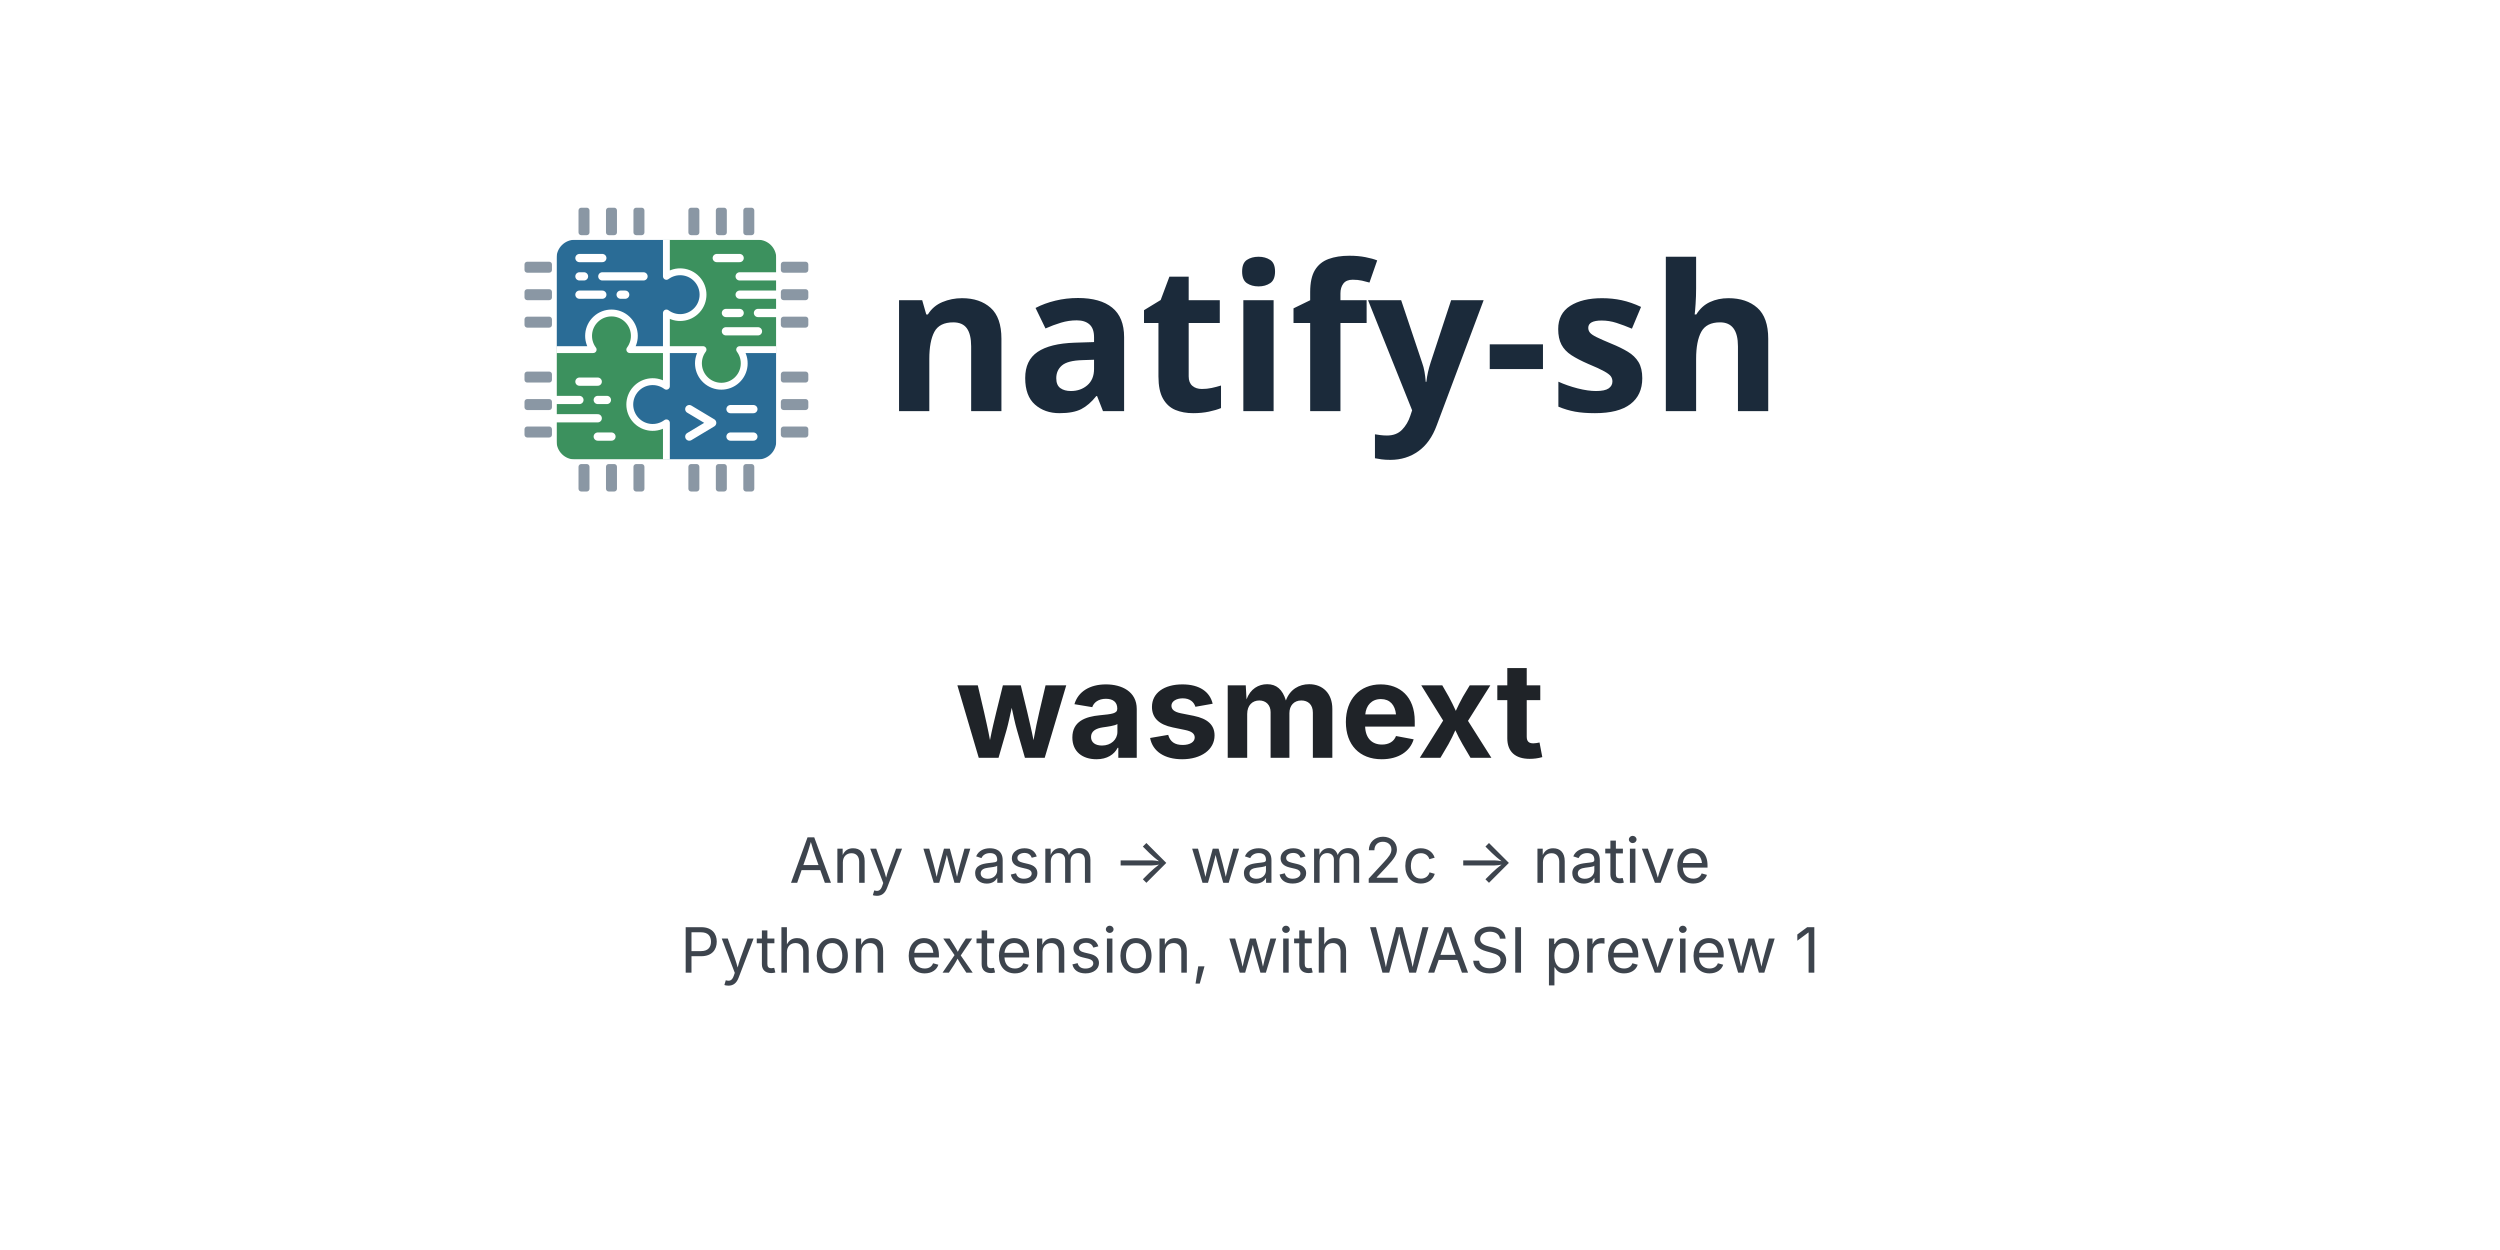
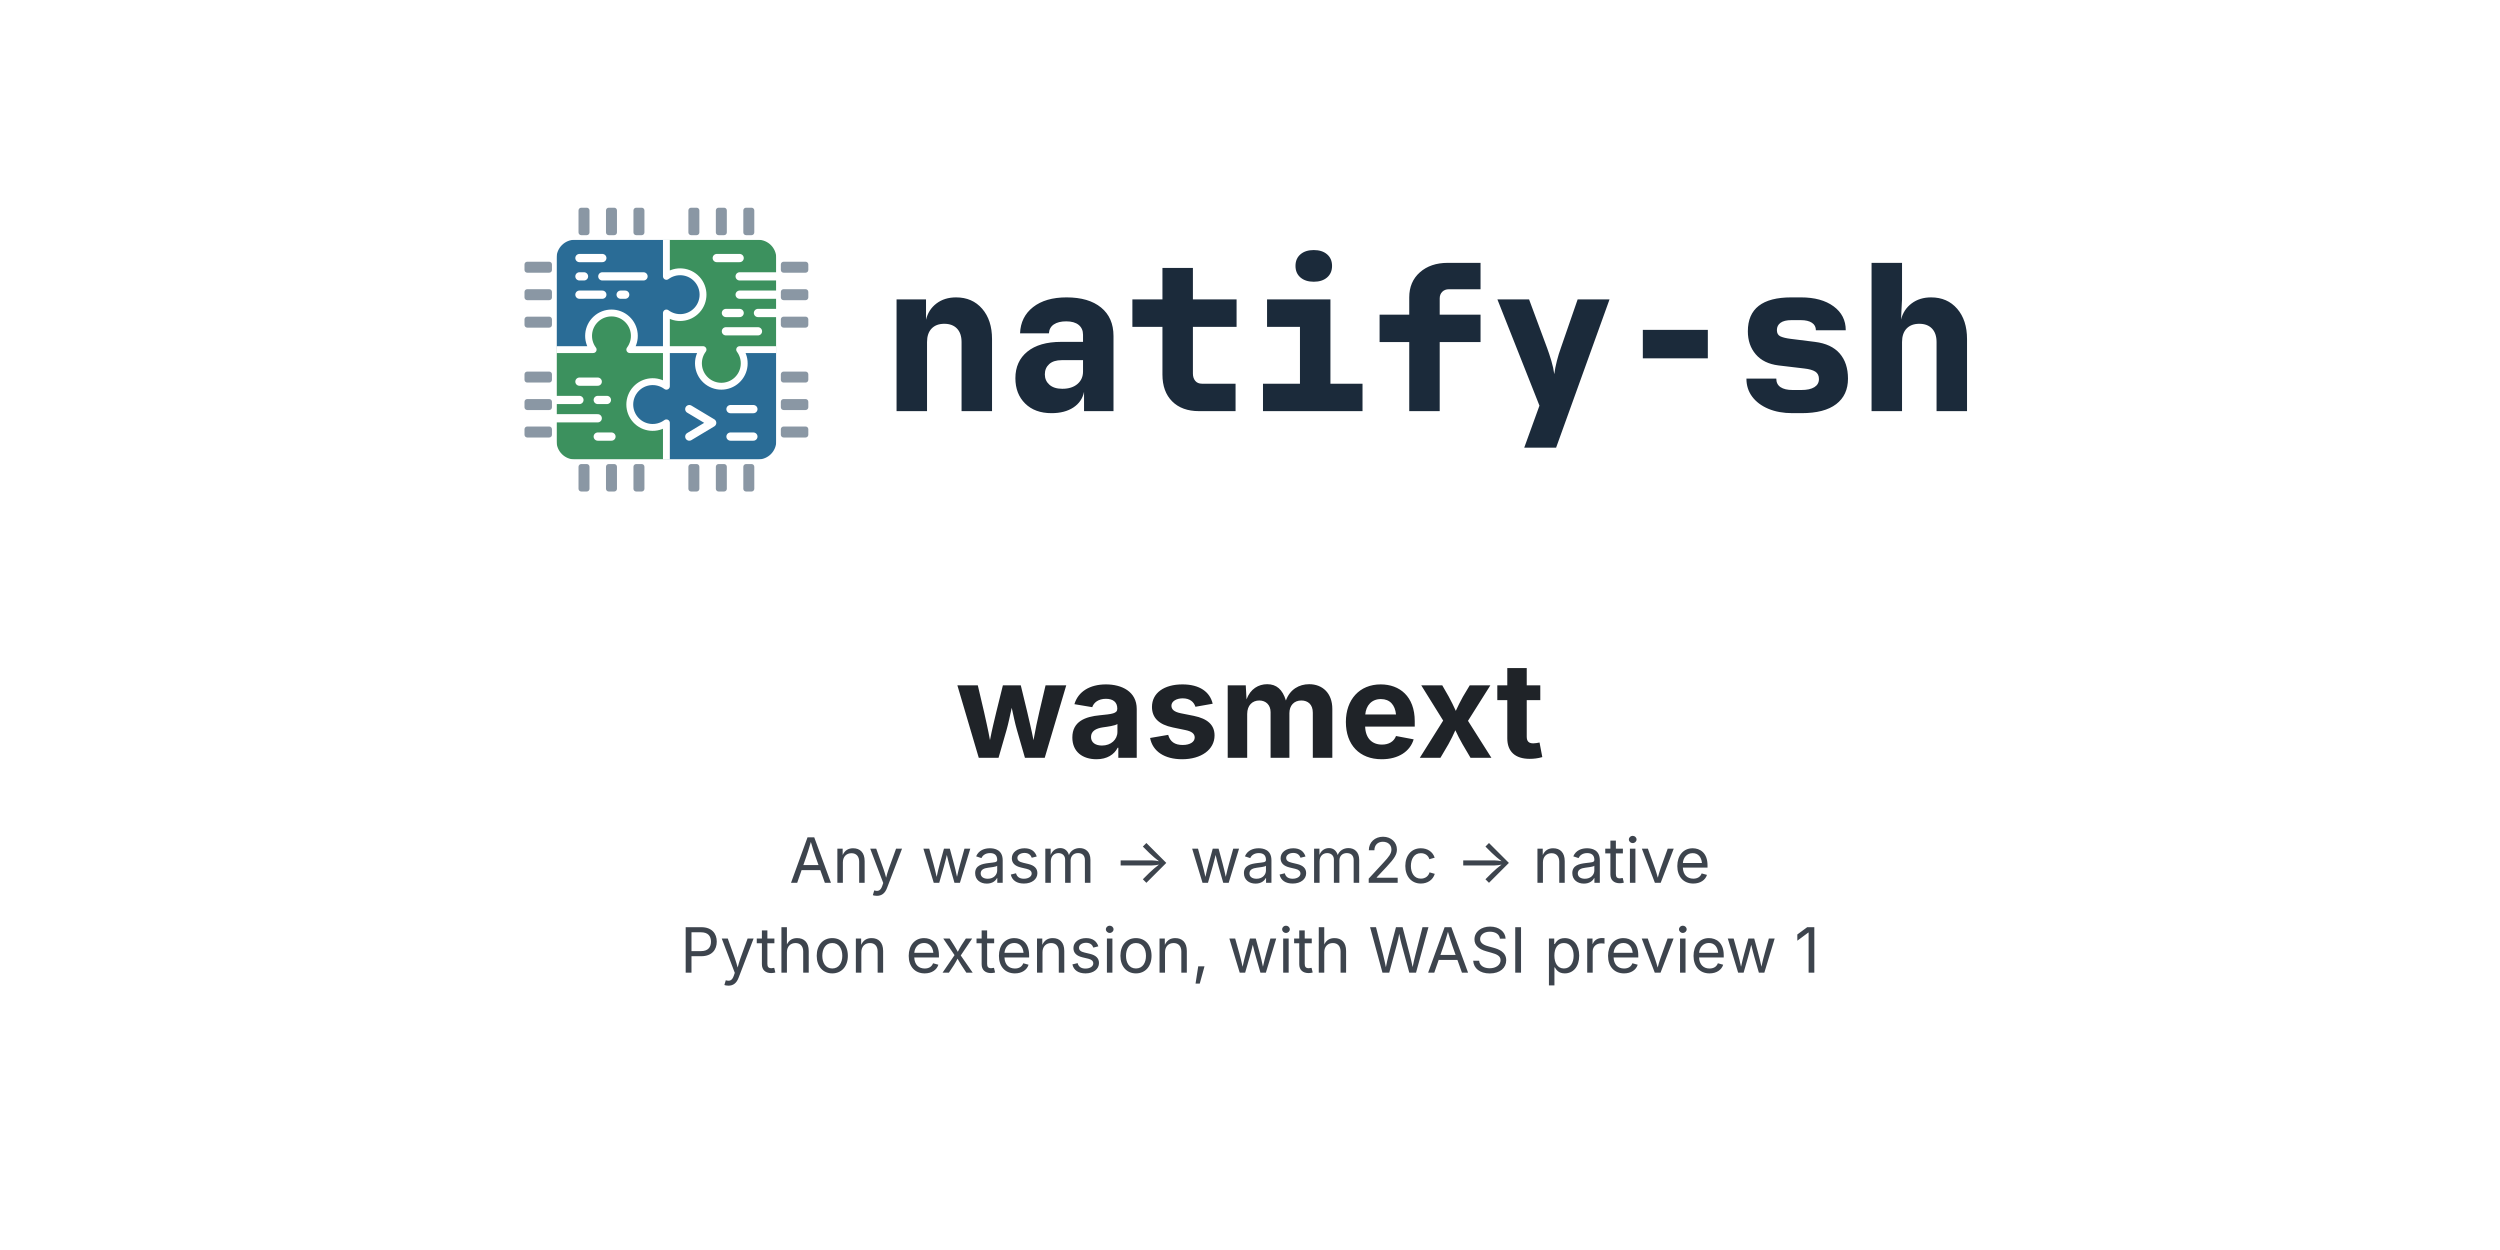
<svg xmlns="http://www.w3.org/2000/svg" width="1280" height="640" viewBox="0 0 1280 640">
  <rect width="1280" height="640" fill="#ffffff" />
  <svg x="266.2" y="104" width="150" height="150" viewBox="0 0 32 32">
    <g fill="#8a97a4">
      <rect x="6.4" y="0.5" width="1.2" height="3" rx="0.3" />
      <rect x="6.4" y="28.5" width="1.2" height="3" rx="0.3" />
      <rect x="0.5" y="6.4" width="3" height="1.2" rx="0.3" />
      <rect x="28.5" y="6.4" width="3" height="1.2" rx="0.3" />
      <rect x="9.4" y="0.5" width="1.2" height="3" rx="0.3" />
      <rect x="9.4" y="28.5" width="1.2" height="3" rx="0.3" />
      <rect x="0.5" y="9.4" width="3" height="1.2" rx="0.3" />
      <rect x="28.5" y="9.4" width="3" height="1.2" rx="0.3" />
      <rect x="12.4" y="0.5" width="1.2" height="3" rx="0.3" />
      <rect x="12.4" y="28.5" width="1.2" height="3" rx="0.3" />
      <rect x="0.5" y="12.4" width="3" height="1.2" rx="0.3" />
      <rect x="28.5" y="12.4" width="3" height="1.2" rx="0.3" />
      <rect x="18.4" y="0.5" width="1.2" height="3" rx="0.3" />
      <rect x="18.4" y="28.5" width="1.2" height="3" rx="0.3" />
      <rect x="0.5" y="18.4" width="3" height="1.2" rx="0.3" />
      <rect x="28.5" y="18.4" width="3" height="1.2" rx="0.3" />
      <rect x="21.4" y="0.5" width="1.2" height="3" rx="0.3" />
      <rect x="21.4" y="28.5" width="1.2" height="3" rx="0.3" />
      <rect x="0.5" y="21.4" width="3" height="1.2" rx="0.3" />
      <rect x="28.5" y="21.4" width="3" height="1.2" rx="0.3" />
      <rect x="24.4" y="0.5" width="1.2" height="3" rx="0.3" />
      <rect x="24.4" y="28.5" width="1.2" height="3" rx="0.3" />
      <rect x="0.5" y="24.4" width="3" height="1.2" rx="0.3" />
      <rect x="28.5" y="24.4" width="3" height="1.2" rx="0.3" />
    </g>
    <g transform="translate(4 4)">
      <mask id="natify-mcu-color-neck4-cut">
        <rect width="24" height="24" rx="2" fill="#fff" />
        <g fill="none" stroke="#000" stroke-width="0.75" stroke-linejoin="round">
          <path d="M12 0V4A2.5 2.5 0 1 1 12 8V12M24 12H20A2.5 2.5 0 1 1 16 12H12M12 24V20A2.5 2.5 0 1 1 12 16V12M0 12H4A2.5 2.5 0 1 1 8 12H12" />
          <path stroke-width="0.9" stroke-linecap="round" d="M2.5 2H5M2.5 4H3M5 4H9.5M2.5 6H5M7 6H7.5M17.5 2H20M20 4H24M20 6H24M18.5 8H20M22 8H24M18.5 10H22M2.5 15.5H4.5M0 17.5H2.5M4.5 17.5H5.5M0 19.5H4.5M4.5 21.5H6M14.5 18.5L17 20L14.5 21.5M19 18.5H21.5M19 21.5H21.5" />
        </g>
      </mask>
      <g mask="url(#natify-mcu-color-neck4-cut)">
        <rect width="12" height="12" fill="#2a6c96" />
        <rect x="12" width="12" height="12" fill="#3c915e" />
        <rect x="12" y="12" width="12" height="12" fill="#2a6c96" />
        <rect y="12" width="12" height="12" fill="#3c915e" />
        <circle cx="13.5" cy="6" r="2.5" fill="#2a6c96" />
        <circle cx="18" cy="13.5" r="2.5" fill="#3c915e" />
        <circle cx="10.5" cy="18" r="2.5" fill="#2a6c96" />
        <circle cx="6" cy="10.5" r="2.5" fill="#3c915e" />
      </g>
    </g>
  </svg>
-   <text x="452.2" y="210.5" font-family="JetBrains Mono" font-weight="800" font-size="104" fill="#1b2a3a">natify-sh</text>
-   <text x="640.0" y="388" text-anchor="middle" font-family="Inter" font-weight="700" font-size="68" fill="#1f2328">wasmext</text>
-   <text x="640.0" y="452" text-anchor="middle" font-family="Inter" font-size="32" fill="#3d444d">Any wasm → wasm2c → native</text>
-   <text x="640.0" y="498" text-anchor="middle" font-family="Inter" font-size="32" fill="#3d444d">Python extension, with WASI preview 1</text>
+   <path fill="#1b2a3a" d="M459.04 210.5V153.3H474.12V163.7Q475.36 158.5 479.47 155.38Q483.58 152.26 489.51 152.26Q497.83 152.26 502.87 158.08Q507.92 163.91 507.92 173.58V210.5H492.32V175.14Q492.32 170.67 489.98 168.22Q487.64 165.78 483.48 165.78Q479.32 165.78 476.98 168.22Q474.64 170.67 474.64 175.14V210.5ZM538.39 211.54Q529.86 211.54 524.87 206.6Q519.88 201.66 519.88 193.65Q519.88 185.02 526.01 180.03Q532.15 175.04 543.28 175.04H554.51V171.4Q554.51 168.17 552.27 166.35Q550.04 164.53 545.88 164.53Q541.92 164.53 539.58 166.09Q537.24 167.65 537.04 170.67H522.27Q522.58 162.24 528.92 157.25Q535.27 152.26 546.08 152.26Q557.42 152.26 563.76 157.46Q570.11 162.66 570.11 172.02V210.5H555.03V200.62Q553.99 205.72 549.57 208.63Q545.15 211.54 538.39 211.54ZM543.9 199.06Q548.79 199.06 551.65 196.62Q554.51 194.17 554.51 190.22V184.4H543.59Q539.43 184.4 537.19 186.42Q534.96 188.45 534.96 191.68Q534.96 194.9 537.3 196.98Q539.64 199.06 543.9 199.06ZM613.89 210.5Q605.16 210.5 600.16 205.51Q595.17 200.52 595.17 191.78V167.34H579.78V153.3H595.17V137.18H610.77V153.3H633.13V167.34H610.77V191.26Q610.77 193.55 611.97 195Q613.16 196.46 615.45 196.46H632.61V210.5ZM646.65 210.5V196.46H665.58V167.34H648.73V153.3H681.18V196.46H697.61V210.5ZM672.65 144.25Q668.39 144.25 665.84 142.07Q663.29 139.88 663.29 136.14Q663.29 132.4 665.84 130.21Q668.39 128.03 672.65 128.03Q676.92 128.03 679.46 130.21Q682.01 132.4 682.01 136.14Q682.01 139.88 679.46 142.07Q676.92 144.25 672.65 144.25ZM721.53 210.5V175.14H706.35V161.1H721.53V152.26Q721.53 144.25 726.99 139.42Q732.45 134.58 741.29 134.58H758.04V148.1H741.81Q739.73 148.1 738.43 149.4Q737.13 150.7 737.13 152.78V161.1H758.04V175.14H737.13V210.5ZM780.4 229.22 788.2 207.69 766.67 153.3H782.89L792.15 178.26Q793.19 181.07 794.28 184.71Q795.37 188.35 795.79 191.57Q796.2 188.35 797.14 184.71Q798.08 181.07 799.12 178.26L807.75 153.3H824.08L796.72 229.22ZM841.13 183.46V168.9H874.41V183.46ZM917.78 211.54Q910.71 211.54 905.4 209.3Q900.1 207.07 897.14 203.12Q894.17 199.16 894.17 193.86H909.46Q909.46 196.77 911.64 198.23Q913.83 199.68 917.78 199.68H922.36Q926.62 199.68 928.96 198.23Q931.3 196.77 931.3 194.07Q931.3 191.47 929.43 190.27Q927.56 189.08 923.71 188.66L910.6 187.1Q903.01 186.16 898.96 181.43Q894.9 176.7 894.9 169.63Q894.9 152.26 917.16 152.26H922.04Q932.55 152.26 938.79 156.84Q945.03 161.41 945.03 169.11H929.74Q929.74 166.61 927.71 165.26Q925.68 163.91 922.04 163.91H917.16Q913.52 163.91 911.64 165.26Q909.77 166.61 909.77 169Q909.77 171.4 911.59 172.23Q913.41 173.06 916.74 173.48L929.22 175.04Q937.64 176.08 941.91 180.96Q946.17 185.85 946.17 193.86Q946.17 202.28 940.14 206.91Q934.11 211.54 922.36 211.54ZM958.24 210.5V134.58H973.84V153.3L973.32 163.6Q974.67 158.4 978.78 155.33Q982.88 152.26 988.71 152.26Q997.03 152.26 1002.07 158.08Q1007.12 163.91 1007.12 173.58V210.5H991.52V175.14Q991.52 170.67 989.18 168.22Q986.84 165.78 982.68 165.78Q978.52 165.78 976.18 168.22Q973.84 170.67 973.84 175.14V210.5Z" />
+   <path fill="#1f2328" d="M501.13 388H511.25L515.37 373.69C516.27 370.57 517.13 366.32 518 362.4C518.86 366.29 519.72 370.54 520.65 373.69L524.77 388H534.9L545.92 350.88H535.33L532.11 364.59C531.14 368.81 530.11 373.49 529.15 378.97C528.09 373.46 526.89 368.78 525.96 364.59L522.64 350.88H513.48L510.09 364.59C509.1 368.81 507.9 373.52 506.87 378.94C505.88 373.42 504.75 368.74 503.85 364.59L500.63 350.88H490.17ZM561.39 388.73C566.87 388.73 570.46 386.31 572.25 382.85H572.58V388H582.01V363C582.01 354 574.24 350.41 566.27 350.41C557.97 350.41 552 354.1 550.1 360.54L559.23 362.07C560.03 359.68 562.39 357.79 566.24 357.79C569.96 357.79 572.05 359.58 572.05 362.73V362.9C572.05 365.32 569.43 365.59 563.05 366.22C555.75 366.92 549.04 369.31 549.04 377.61C549.04 384.95 554.32 388.73 561.39 388.73ZM564.21 381.72C560.93 381.72 558.6 380.23 558.6 377.34C558.6 374.35 561.06 372.93 564.75 372.39C566.94 372.1 570.89 371.56 572.12 370.7V374.72C572.12 378.64 568.86 381.72 564.21 381.72ZM605.25 388.73C614.98 388.73 621.85 383.85 621.85 376.54C621.85 371.27 618.4 367.98 611.23 366.52L604.56 365.19C601.04 364.46 599.77 363.16 599.77 361.3C599.77 359.08 602.3 357.55 605.55 357.55C609.17 357.55 611.26 359.35 612.06 361.87L620.89 360.31C619.5 354.27 614.22 350.41 605.42 350.41C596.02 350.41 589.81 354.8 589.81 361.94C589.81 367.48 593.33 371 600.5 372.46L606.91 373.79C610.17 374.45 611.69 375.65 611.69 377.61C611.69 379.83 609.34 381.43 605.55 381.43C601.47 381.43 599.08 379.73 598.11 376.25L588.85 377.84C590.15 384.75 596.29 388.73 605.25 388.73ZM628.59 388H638.56V365.55C638.56 361.11 641.25 358.65 644.76 358.65C648.15 358.65 650.54 360.97 650.54 364.59V388H660.17V365.16C660.17 361.27 662.5 358.65 666.28 358.65C669.63 358.65 672.16 360.67 672.16 364.86V388H682.15V362.96C682.15 354.9 677.1 350.31 670.3 350.31C665.18 350.31 660.47 352.94 658.38 358.65C656.65 353 653.56 350.31 648.82 350.31C644.37 350.31 640.22 352.67 638.22 358.08L637.83 350.88H628.59ZM707.42 388.73C716.05 388.73 721.96 384.71 723.79 378.54L714.76 376.84C713.69 379.7 711.07 381.23 707.58 381.23C702.57 381.23 699.18 378.11 698.95 372.03H724.35V369.24C724.35 356.56 716.62 350.41 706.92 350.41C696.06 350.41 689.09 358.18 689.09 369.64C689.09 381.36 696.06 388.73 707.42 388.73ZM699.02 365.79C699.42 361.21 702.27 357.92 707.02 357.92C711.64 357.92 714.26 360.94 714.76 365.79ZM726.94 388H737.5L741.62 380.99C742.98 378.6 744.08 376.21 745.14 373.89C746.23 376.21 747.4 378.6 748.79 380.99L752.91 388H763.6L751.61 369.07L763.07 350.88H752.51L749.02 356.72C747.63 359.18 746.47 361.6 745.37 363.96C744.27 361.6 743.15 359.18 741.78 356.72L738.43 350.88H727.67L738.9 368.94ZM788.63 350.88H781.69V342.05H771.73V350.88H766.62V358.48H771.73V378.01C771.73 384.81 775.78 388.53 783.22 388.53C785.21 388.53 787.44 388.3 789.66 387.63L788.24 380.16C787.5 380.36 785.84 380.6 785.08 380.6C782.66 380.6 781.69 379.5 781.69 377.14V358.48H788.63Z" />
+   <path fill="#3d444d" d="M405 452H408.16L410.41 445.5H420L422.33 452H425.45L416.89 428.72H413.45ZM411.31 442.91 412.95 438.19C413.45 436.75 414.17 434.53 415.16 431.09C416.14 434.47 416.83 436.62 417.39 438.19L419.08 442.91ZM431.55 441.53C431.55 438.55 433.44 436.84 435.95 436.84C438.39 436.84 439.89 438.45 439.89 441.14V452H442.7V440.91C442.7 436.48 440.33 434.31 436.8 434.31C434.45 434.31 432.58 435.3 431.45 437.77L431.44 434.53H428.73V452H431.55ZM446.89 458.33C447.19 458.47 447.95 458.66 448.95 458.66C451.42 458.66 453.11 457.39 454.17 454.61L461.84 434.53H458.78L455.03 444.89C454.48 446.41 454.08 447.92 453.69 449.38C453.28 447.92 452.89 446.42 452.34 444.89L448.62 434.53H445.55L452.22 452.09L451.72 453.55C450.86 456.05 449.62 456.42 447.91 455.97L447.61 455.89ZM478.08 452H480.88L483.14 444.09C483.7 442.14 484.25 439.95 484.78 437.73C485.31 439.97 485.84 442.09 486.42 444.09L488.69 452H491.48L496.78 434.53H493.8L491.67 442.16C491.14 444.06 490.56 446.27 489.98 448.94C489.44 446.23 488.88 444.02 488.38 442.16L486.31 434.53H483.31L481.22 442.16C480.69 444.09 480.12 446.33 479.56 448.98C478.98 446.2 478.39 443.98 477.89 442.16L475.77 434.53H472.78ZM505.23 452.41C508.19 452.41 509.83 450.86 510.42 449.62H510.61V452H513.38V440.48C513.38 435.03 509.17 434.31 506.83 434.31C504.12 434.31 501.12 435.28 499.78 438.45L502.48 439.34C503.03 438.12 504.39 436.78 506.91 436.78C509.33 436.78 510.56 438.03 510.56 440.2V440.3C510.56 441.59 509.19 441.5 506.08 441.89C502.84 442.3 499.28 443.03 499.28 447.03C499.28 450.47 501.92 452.41 505.23 452.41ZM505.72 449.92C503.62 449.92 502.11 448.98 502.11 447.17C502.11 445.19 503.91 444.53 505.95 444.27C507.03 444.12 510.09 443.81 510.56 443.27V445.69C510.56 447.83 508.83 449.92 505.72 449.92ZM524.25 452.38C528.34 452.38 531.14 450.14 531.14 447.08C531.14 444.69 529.66 443.11 526.48 442.36L523.84 441.73C521.8 441.25 520.91 440.53 520.91 439.23C520.91 437.78 522.47 436.7 524.55 436.7C526.8 436.7 527.78 437.92 528.27 439.17L530.81 438.52C530.02 436.06 528.12 434.31 524.53 434.31C520.81 434.31 518.06 436.41 518.06 439.41C518.06 441.86 519.58 443.42 522.75 444.17L525.66 444.86C527.38 445.27 528.22 446.06 528.22 447.27C528.22 448.7 526.66 449.91 524.22 449.91C522.12 449.91 520.7 449.05 520.2 447.12L517.53 447.77C518.16 450.78 520.66 452.38 524.25 452.38ZM535.2 452H538.02V441C538.02 438.22 539.88 436.78 541.92 436.78C543.89 436.78 545.34 438.08 545.34 440.02V452H548.16V440.59C548.16 438.39 549.59 436.78 551.95 436.78C553.83 436.78 555.47 437.78 555.47 440.3V452H558.3V440.22C558.3 436.17 555.83 434.22 552.8 434.22C550.27 434.22 548.12 435.58 547.3 437.78C546.67 435.62 545.14 434.22 542.84 434.22C540.78 434.22 538.81 435.38 537.95 437.73L537.94 434.53H535.2ZM586.95 452 597.14 441.81 586.95 431.62 585.14 433.44 588.44 436.72C589.81 438.09 591.83 439.75 593.39 440.95C592.2 440.72 591 440.52 589.8 440.52H573.77V443.11H589.8C591 443.11 592.2 442.91 593.39 442.67C591.83 443.88 589.81 445.53 588.44 446.91L585.14 450.19ZM615.69 452H618.48L620.75 444.09C621.31 442.14 621.86 439.95 622.39 437.73C622.92 439.97 623.45 442.09 624.03 444.09L626.3 452H629.09L634.39 434.53H631.41L629.28 442.16C628.75 444.06 628.17 446.27 627.59 448.94C627.05 446.23 626.48 444.02 625.98 442.16L623.92 434.53H620.92L618.83 442.16C618.3 444.09 617.73 446.33 617.17 448.98C616.59 446.2 616 443.98 615.5 442.16L613.38 434.53H610.39ZM642.84 452.41C645.8 452.41 647.44 450.86 648.03 449.62H648.22V452H650.98V440.48C650.98 435.03 646.78 434.31 644.44 434.31C641.73 434.31 638.73 435.28 637.39 438.45L640.09 439.34C640.64 438.12 642 436.78 644.52 436.78C646.94 436.78 648.17 438.03 648.17 440.2V440.3C648.17 441.59 646.8 441.5 643.69 441.89C640.45 442.3 636.89 443.03 636.89 447.03C636.89 450.47 639.53 452.41 642.84 452.41ZM643.33 449.92C641.23 449.92 639.72 448.98 639.72 447.17C639.72 445.19 641.52 444.53 643.56 444.27C644.64 444.12 647.7 443.81 648.17 443.27V445.69C648.17 447.83 646.44 449.92 643.33 449.92ZM661.86 452.38C665.95 452.38 668.75 450.14 668.75 447.08C668.75 444.69 667.27 443.11 664.09 442.36L661.45 441.73C659.41 441.25 658.52 440.53 658.52 439.23C658.52 437.78 660.08 436.7 662.16 436.7C664.41 436.7 665.39 437.92 665.88 439.17L668.42 438.52C667.62 436.06 665.73 434.31 662.14 434.31C658.42 434.31 655.67 436.41 655.67 439.41C655.67 441.86 657.19 443.42 660.36 444.17L663.27 444.86C664.98 445.27 665.83 446.06 665.83 447.27C665.83 448.7 664.27 449.91 661.83 449.91C659.73 449.91 658.31 449.05 657.81 447.12L655.14 447.77C655.77 450.78 658.27 452.38 661.86 452.38ZM672.81 452H675.62V441C675.62 438.22 677.48 436.78 679.53 436.78C681.5 436.78 682.95 438.08 682.95 440.02V452H685.77V440.59C685.77 438.39 687.2 436.78 689.56 436.78C691.44 436.78 693.08 437.78 693.08 440.3V452H695.91V440.22C695.91 436.17 693.44 434.22 690.41 434.22C687.88 434.22 685.73 435.58 684.91 437.78C684.28 435.62 682.75 434.22 680.45 434.22C678.39 434.22 676.42 435.38 675.56 437.73L675.55 434.53H672.81ZM700.78 452H715.61V449.39H704.88V449.2L709.97 443.78C714.08 439.41 715.22 437.42 715.22 434.91C715.22 431.27 712.27 428.41 708.11 428.41C703.97 428.41 700.84 431.2 700.84 435.33H703.69C703.69 432.7 705.38 430.98 708.03 430.98C710.52 430.98 712.41 432.5 712.41 434.94C712.41 437.08 711.09 438.67 708.52 441.47L700.78 449.86ZM727.47 452.38C730.89 452.38 733.67 450.52 734.61 447.41L731.92 446.64C731.41 448.53 729.81 449.86 727.47 449.86C723.98 449.86 722.38 446.81 722.38 443.38C722.38 439.89 723.98 436.83 727.47 436.83C729.77 436.83 731.33 438.11 731.84 439.91L734.55 439.14C733.59 436.09 730.84 434.31 727.47 434.31C722.72 434.31 719.52 437.91 719.52 443.38C719.52 448.77 722.72 452.38 727.47 452.38ZM762.36 452 772.55 441.81 762.36 431.62 760.55 433.44 763.84 436.72C765.22 438.09 767.23 439.75 768.8 440.95C767.61 440.72 766.41 440.52 765.2 440.52H749.17V443.11H765.2C766.41 443.11 767.61 442.91 768.8 442.67C767.23 443.88 765.22 445.53 763.84 446.91L760.55 450.19ZM789.98 441.53C789.98 438.55 791.88 436.84 794.39 436.84C796.83 436.84 798.33 438.45 798.33 441.14V452H801.14V440.91C801.14 436.48 798.77 434.31 795.23 434.31C792.89 434.31 791.02 435.3 789.89 437.77L789.88 434.53H787.17V452H789.98ZM810.97 452.41C813.92 452.41 815.56 450.86 816.16 449.62H816.34V452H819.11V440.48C819.11 435.03 814.91 434.31 812.56 434.31C809.86 434.31 806.86 435.28 805.52 438.45L808.22 439.34C808.77 438.12 810.12 436.78 812.64 436.78C815.06 436.78 816.3 438.03 816.3 440.2V440.3C816.3 441.59 814.92 441.5 811.81 441.89C808.58 442.3 805.02 443.03 805.02 447.03C805.02 450.47 807.66 452.41 810.97 452.41ZM811.45 449.92C809.36 449.92 807.84 448.98 807.84 447.17C807.84 445.19 809.64 444.53 811.69 444.27C812.77 444.12 815.83 443.81 816.3 443.27V445.69C816.3 447.83 814.56 449.92 811.45 449.92ZM830.92 434.53H827.33V430.38H824.52V434.53H821.89V436.94H824.52V447.69C824.52 450.55 826.3 452.22 829.31 452.22C830.03 452.22 830.83 452.11 831.41 451.91L830.83 449.53C830.36 449.62 829.75 449.72 829.39 449.72C827.91 449.72 827.33 449.03 827.33 447.47V436.94H830.92ZM834.52 452H837.33V434.53H834.52ZM835.94 431.67C837.02 431.67 837.91 430.84 837.91 429.81C837.91 428.78 837.02 427.95 835.94 427.95C834.88 427.95 833.98 428.78 833.98 429.81C833.98 430.84 834.88 431.67 835.94 431.67ZM847.31 452H850.27L856.94 434.53H853.86L850.14 444.89C849.59 446.41 849.19 447.94 848.8 449.39C848.39 447.94 847.98 446.41 847.44 444.89L843.72 434.53H840.64ZM866.97 452.38C870.55 452.38 873.16 450.58 873.97 447.94L871.25 447.19C870.59 448.97 869.05 449.88 866.98 449.88C863.89 449.88 861.77 447.88 861.62 444.22H874.25V443.05C874.25 436.59 870.34 434.31 866.64 434.31C861.88 434.31 858.78 438.05 858.78 443.41C858.78 448.78 861.91 452.38 866.97 452.38ZM861.64 441.84C861.81 439.17 863.64 436.81 866.64 436.81C869.52 436.81 871.12 438.88 871.39 441.84Z" />
+   <path fill="#3d444d" d="M351.07 498H354.04V489.58H359.05C364.48 489.58 366.98 486.28 366.98 482.12C366.98 477.98 364.48 474.72 359.04 474.72H351.07ZM354.04 486.97V477.33H358.88C362.6 477.33 364.02 479.38 364.02 482.12C364.02 484.89 362.6 486.97 358.91 486.97ZM370.88 504.33C371.18 504.47 371.95 504.66 372.95 504.66C375.41 504.66 377.1 503.39 378.16 500.61L385.84 480.53H382.77L379.02 490.89C378.48 492.41 378.07 493.92 377.68 495.38C377.27 493.92 376.88 492.42 376.34 490.89L372.62 480.53H369.54L376.21 498.09L375.71 499.55C374.85 502.05 373.62 502.42 371.9 501.97L371.6 501.89ZM396.49 480.53H392.9V476.38H390.09V480.53H387.46V482.94H390.09V493.69C390.09 496.55 391.87 498.22 394.88 498.22C395.6 498.22 396.4 498.11 396.98 497.91L396.4 495.53C395.93 495.62 395.32 495.72 394.96 495.72C393.48 495.72 392.9 495.03 392.9 493.47V482.94H396.49ZM402.9 487.53C402.9 484.55 404.79 482.84 407.3 482.84C409.74 482.84 411.24 484.45 411.24 487.14V498H414.07V486.91C414.07 482.48 411.68 480.31 408.15 480.31C405.87 480.31 404.04 481.23 402.9 483.56V474.72H400.09V498H402.9ZM426.12 498.38C430.88 498.38 434.1 494.77 434.1 489.38C434.1 483.91 430.88 480.31 426.12 480.31C421.37 480.31 418.16 483.91 418.16 489.38C418.16 494.77 421.37 498.38 426.12 498.38ZM426.12 495.86C422.63 495.86 421.02 492.81 421.02 489.38C421.02 485.89 422.63 482.83 426.12 482.83C429.65 482.83 431.26 485.91 431.26 489.38C431.26 492.81 429.65 495.86 426.12 495.86ZM441.01 487.53C441.01 484.55 442.9 482.84 445.41 482.84C447.85 482.84 449.35 484.45 449.35 487.14V498H452.16V486.91C452.16 482.48 449.79 480.31 446.26 480.31C443.91 480.31 442.04 481.3 440.91 483.77L440.9 480.53H438.2V498H441.01ZM473.45 498.38C477.02 498.38 479.63 496.58 480.45 493.94L477.73 493.19C477.07 494.97 475.52 495.88 473.46 495.88C470.37 495.88 468.24 493.88 468.1 490.22H480.73V489.05C480.73 482.59 476.82 480.31 473.12 480.31C468.35 480.31 465.26 484.05 465.26 489.41C465.26 494.78 468.38 498.38 473.45 498.38ZM468.12 487.84C468.29 485.17 470.12 482.81 473.12 482.81C475.99 482.81 477.6 484.88 477.87 487.84ZM482.59 498H485.84L488.43 494.08C489.21 492.89 489.74 491.83 490.27 490.84C490.85 491.83 491.43 492.89 492.2 494.08L494.76 498H498.02L491.9 489.19L497.74 480.53H494.52L492.3 483.92C491.49 485.16 490.96 486.28 490.4 487.33C489.79 486.28 489.2 485.16 488.4 483.92L486.23 480.53H482.95L488.73 489.03ZM509.01 480.53H505.41V476.38H502.6V480.53H499.98V482.94H502.6V493.69C502.6 496.55 504.38 498.22 507.4 498.22C508.12 498.22 508.91 498.11 509.49 497.91L508.91 495.53C508.45 495.62 507.84 495.72 507.48 495.72C505.99 495.72 505.41 495.03 505.41 493.47V482.94H509.01ZM519.63 498.38C523.21 498.38 525.82 496.58 526.63 493.94L523.91 493.19C523.26 494.97 521.71 495.88 519.65 495.88C516.55 495.88 514.43 493.88 514.29 490.22H526.91V489.05C526.91 482.59 523.01 480.31 519.3 480.31C514.54 480.31 511.45 484.05 511.45 489.41C511.45 494.78 514.57 498.38 519.63 498.38ZM514.3 487.84C514.48 485.17 516.3 482.81 519.3 482.81C522.18 482.81 523.79 484.88 524.05 487.84ZM533.76 487.53C533.76 484.55 535.65 482.84 538.16 482.84C540.6 482.84 542.1 484.45 542.1 487.14V498H544.91V486.91C544.91 482.48 542.54 480.31 539.01 480.31C536.66 480.31 534.79 481.3 533.66 483.77L533.65 480.53H530.95V498H533.76ZM555.79 498.38C559.88 498.38 562.68 496.14 562.68 493.08C562.68 490.69 561.2 489.11 558.02 488.36L555.38 487.73C553.34 487.25 552.45 486.53 552.45 485.23C552.45 483.78 554.01 482.7 556.09 482.7C558.34 482.7 559.32 483.92 559.8 485.17L562.35 484.52C561.55 482.06 559.66 480.31 556.07 480.31C552.35 480.31 549.6 482.41 549.6 485.41C549.6 487.86 551.12 489.42 554.29 490.17L557.2 490.86C558.91 491.27 559.76 492.06 559.76 493.27C559.76 494.7 558.2 495.91 555.76 495.91C553.66 495.91 552.24 495.05 551.74 493.12L549.07 493.77C549.7 496.78 552.2 498.38 555.79 498.38ZM566.74 498H569.55V480.53H566.74ZM568.16 477.67C569.24 477.67 570.13 476.84 570.13 475.81C570.13 474.78 569.24 473.95 568.16 473.95C567.1 473.95 566.21 474.78 566.21 475.81C566.21 476.84 567.1 477.67 568.16 477.67ZM581.6 498.38C586.37 498.38 589.59 494.77 589.59 489.38C589.59 483.91 586.37 480.31 581.6 480.31C576.85 480.31 573.65 483.91 573.65 489.38C573.65 494.77 576.85 498.38 581.6 498.38ZM581.6 495.86C578.12 495.86 576.51 492.81 576.51 489.38C576.51 485.89 578.12 482.83 581.6 482.83C585.13 482.83 586.74 485.91 586.74 489.38C586.74 492.81 585.13 495.86 581.6 495.86ZM596.49 487.53C596.49 484.55 598.38 482.84 600.9 482.84C603.34 482.84 604.84 484.45 604.84 487.14V498H607.65V486.91C607.65 482.48 605.27 480.31 601.74 480.31C599.4 480.31 597.52 481.3 596.4 483.77L596.38 480.53H593.68V498H596.49ZM612.12 503.61H614.27L616.71 494.75H613.49ZM634.73 498H637.52L639.79 490.09C640.35 488.14 640.9 485.95 641.43 483.73C641.96 485.97 642.49 488.09 643.07 490.09L645.34 498H648.13L653.43 480.53H650.45L648.32 488.16C647.79 490.06 647.21 492.27 646.63 494.94C646.09 492.23 645.52 490.02 645.02 488.16L642.96 480.53H639.96L637.87 488.16C637.34 490.09 636.77 492.33 636.21 494.98C635.63 492.2 635.04 489.98 634.54 488.16L632.41 480.53H629.43ZM656.99 498H659.8V480.53H656.99ZM658.41 477.67C659.49 477.67 660.38 476.84 660.38 475.81C660.38 474.78 659.49 473.95 658.41 473.95C657.35 473.95 656.46 474.78 656.46 475.81C656.46 476.84 657.35 477.67 658.41 477.67ZM671.62 480.53H668.02V476.38H665.21V480.53H662.59V482.94H665.21V493.69C665.21 496.55 666.99 498.22 670.01 498.22C670.73 498.22 671.52 498.11 672.1 497.91L671.52 495.53C671.05 495.62 670.45 495.72 670.09 495.72C668.6 495.72 668.02 495.03 668.02 493.47V482.94H671.62ZM678.02 487.53C678.02 484.55 679.91 482.84 682.43 482.84C684.87 482.84 686.37 484.45 686.37 487.14V498H689.2V486.91C689.2 482.48 686.8 480.31 683.27 480.31C680.99 480.31 679.16 481.23 678.02 483.56V474.72H675.21V498H678.02ZM707.82 498H711.29L715.27 483.25C715.73 481.56 716.07 479.98 716.41 478.08C716.77 480.12 717.15 481.77 717.55 483.25L721.55 498H725.01L731.38 474.72H728.32L724.65 489C724.15 490.97 723.68 492.98 723.27 495.14C722.84 492.98 722.37 490.97 721.85 489L718.12 474.72H714.74L710.98 489C710.45 491 709.99 493.05 709.57 495.23C709.15 493.05 708.7 491 708.2 489L704.51 474.72H701.48ZM731.2 498H734.35L736.6 491.5H746.2L748.52 498H751.65L743.09 474.72H739.65ZM737.51 488.91 739.15 484.19C739.65 482.75 740.37 480.53 741.35 477.09C742.34 480.47 743.02 482.62 743.59 484.19L745.27 488.91ZM762.73 498.41C768.1 498.41 771.18 495.47 771.18 491.66C771.18 487.31 767.09 485.91 764.59 485.22L762.26 484.58C760.55 484.11 757.82 483.25 757.82 480.81C757.82 478.62 759.82 477.03 762.84 477.03C765.6 477.03 767.7 478.33 767.96 480.59H770.87C770.73 477.08 767.52 474.41 762.93 474.41C758.43 474.41 754.93 477.02 754.93 480.95C754.93 484.05 757.12 485.97 760.87 487.03L763.68 487.83C766.16 488.53 768.29 489.36 768.29 491.61C768.29 494.09 765.88 495.75 762.73 495.75C759.99 495.75 757.55 494.55 757.32 491.91H754.27C754.54 495.81 757.68 498.41 762.73 498.41ZM778.77 474.72H775.8V498H778.77ZM793.05 504.53H795.87V495.3H796.09C796.66 496.27 797.84 498.38 801.16 498.38C805.52 498.38 808.55 494.88 808.55 489.31C808.55 483.78 805.51 480.31 801.15 480.31C797.74 480.31 796.66 482.41 796.09 483.33H795.77V480.53H793.05ZM800.74 495.86C797.57 495.86 795.84 493.17 795.84 489.28C795.84 485.42 797.52 482.83 800.74 482.83C804.05 482.83 805.7 485.66 805.7 489.28C805.7 492.95 804.01 495.86 800.74 495.86ZM812.65 498H815.46V487.06C815.46 484.7 817.3 483 819.82 483C820.57 483 821.34 483.12 821.51 483.16V480.33C821.18 480.31 820.49 480.28 820.09 480.28C818.01 480.28 816.2 481.45 815.55 483.22H815.37V480.53H812.65ZM831.51 498.38C835.09 498.38 837.7 496.58 838.51 493.94L835.79 493.19C835.13 494.97 833.59 495.88 831.52 495.88C828.43 495.88 826.3 493.88 826.16 490.22H838.79V489.05C838.79 482.59 834.88 480.31 831.18 480.31C826.41 480.31 823.32 484.05 823.32 489.41C823.32 494.78 826.45 498.38 831.51 498.38ZM826.18 487.84C826.35 485.17 828.18 482.81 831.18 482.81C834.05 482.81 835.66 484.88 835.93 487.84ZM847.24 498H850.2L856.87 480.53H853.79L850.07 490.89C849.52 492.41 849.12 493.94 848.73 495.39C848.32 493.94 847.91 492.41 847.37 490.89L843.65 480.53H840.57ZM860.18 498H862.99V480.53H860.18ZM861.6 477.67C862.68 477.67 863.57 476.84 863.57 475.81C863.57 474.78 862.68 473.95 861.6 473.95C860.54 473.95 859.65 474.78 859.65 475.81C859.65 476.84 860.54 477.67 861.6 477.67ZM875.27 498.38C878.85 498.38 881.46 496.58 882.27 493.94L879.55 493.19C878.9 494.97 877.35 495.88 875.29 495.88C872.2 495.88 870.07 493.88 869.93 490.22H882.55V489.05C882.55 482.59 878.65 480.31 874.95 480.31C870.18 480.31 867.09 484.05 867.09 489.41C867.09 494.78 870.21 498.38 875.27 498.38ZM869.95 487.84C870.12 485.17 871.95 482.81 874.95 482.81C877.82 482.81 879.43 484.88 879.7 487.84ZM889.93 498H892.73L894.99 490.09C895.55 488.14 896.1 485.95 896.63 483.73C897.16 485.97 897.7 488.09 898.27 490.09L900.54 498H903.34L908.63 480.53H905.65L903.52 488.16C902.99 490.06 902.41 492.27 901.84 494.94C901.29 492.23 900.73 490.02 900.23 488.16L898.16 480.53H895.16L893.07 488.16C892.54 490.09 891.98 492.33 891.41 494.98C890.84 492.2 890.24 489.98 889.74 488.16L887.62 480.53H884.63ZM928.93 474.72H925.29L920.23 478.45V481.64L925.85 477.47H926.01V498H928.93Z" />
</svg>
